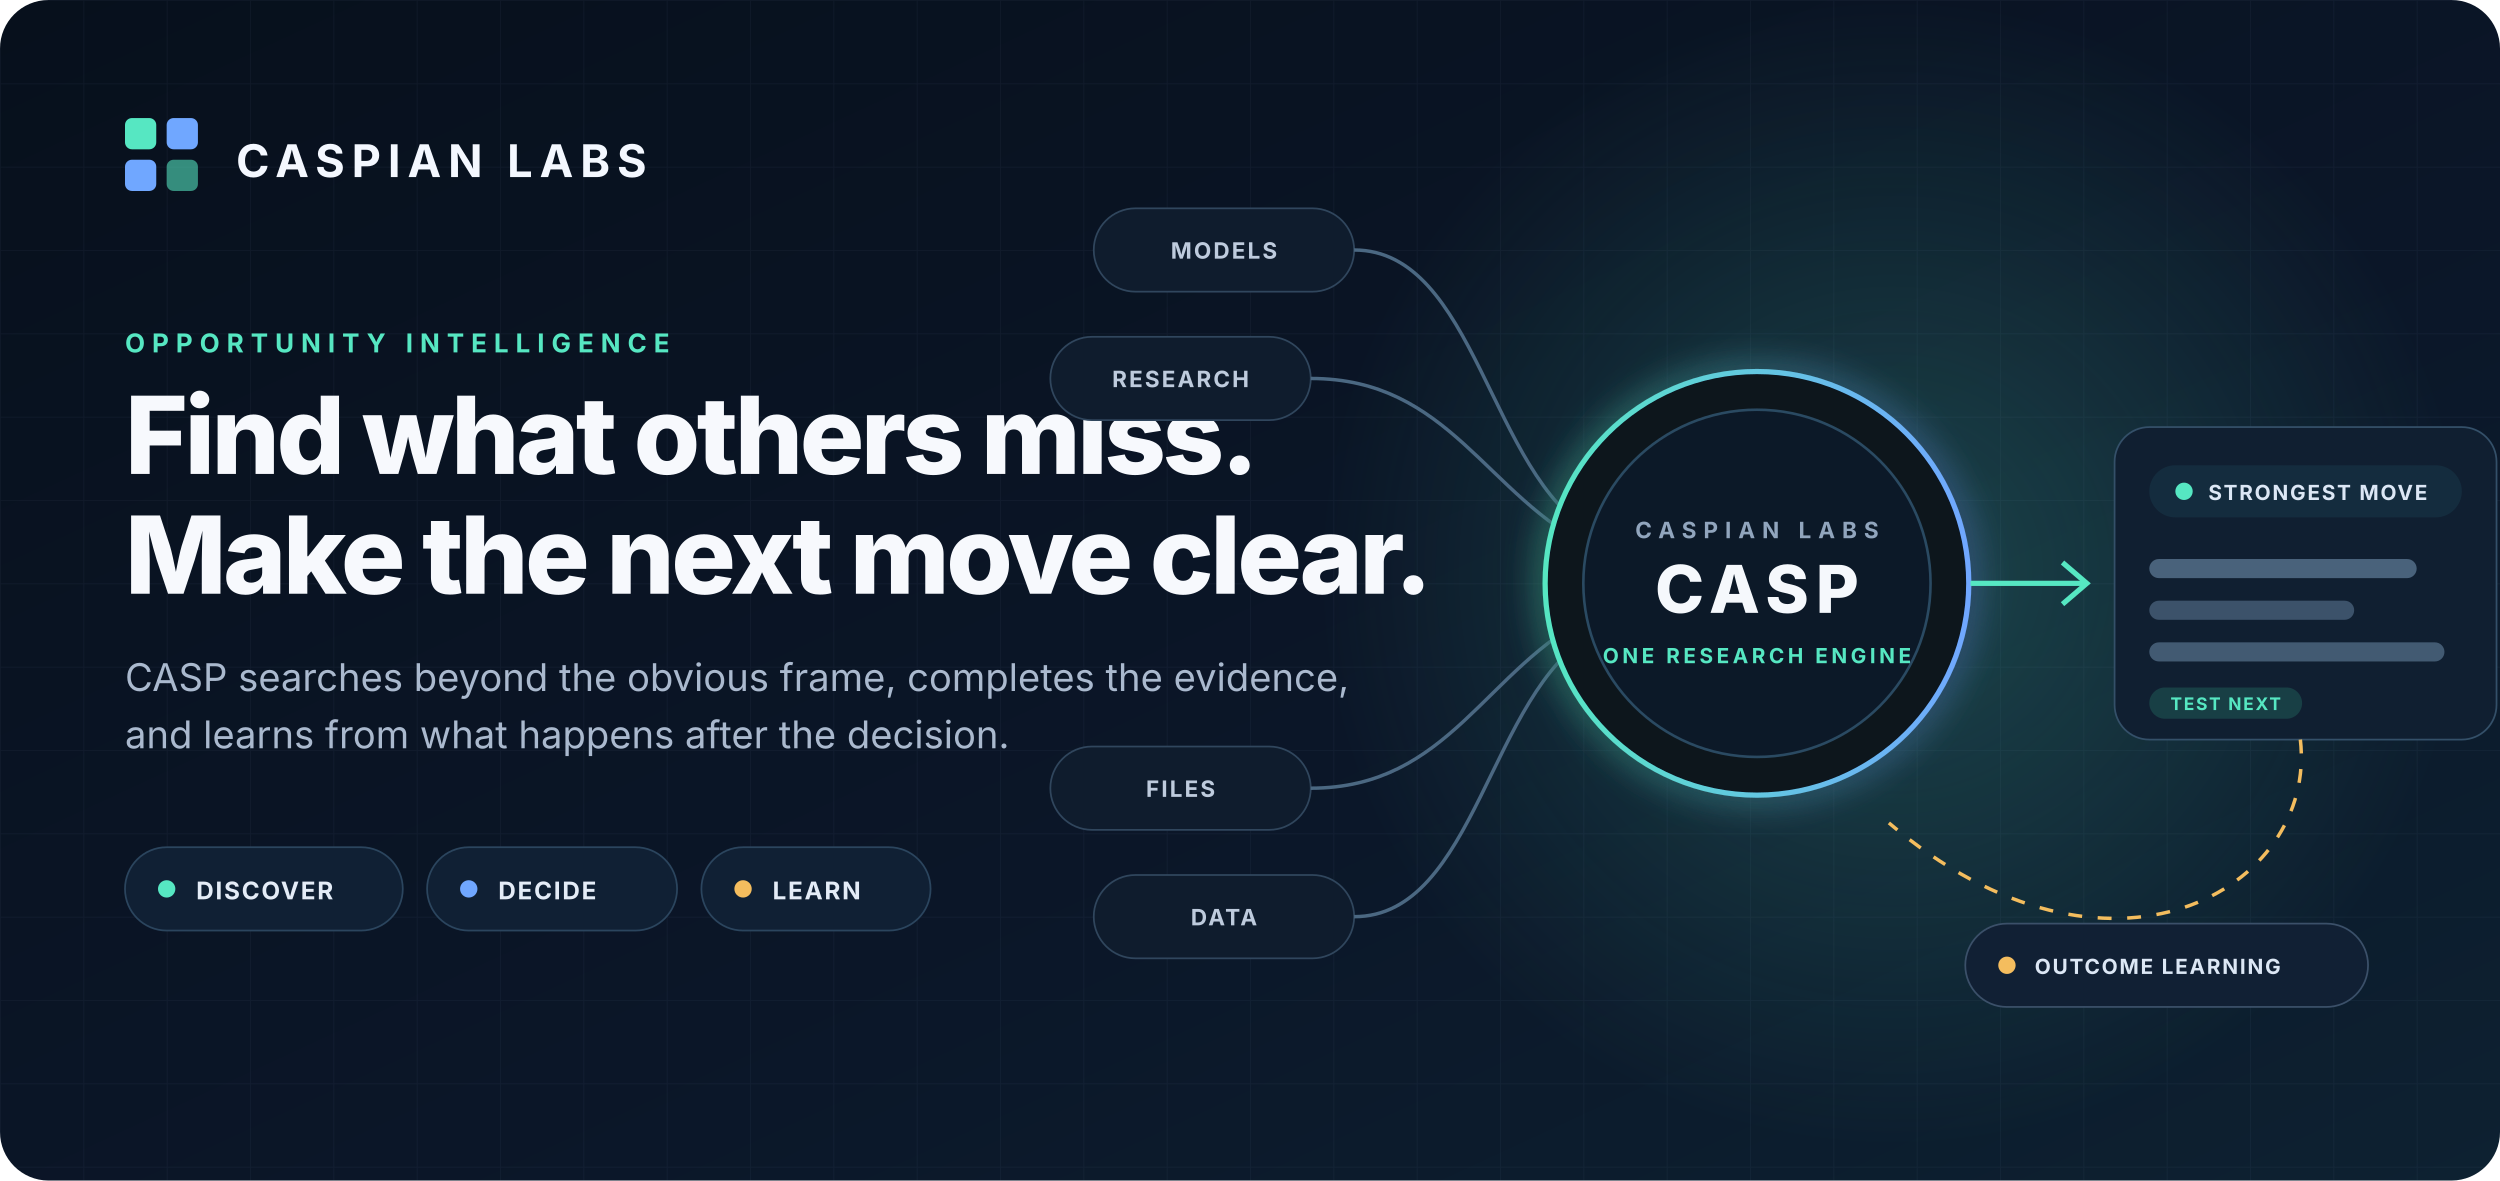
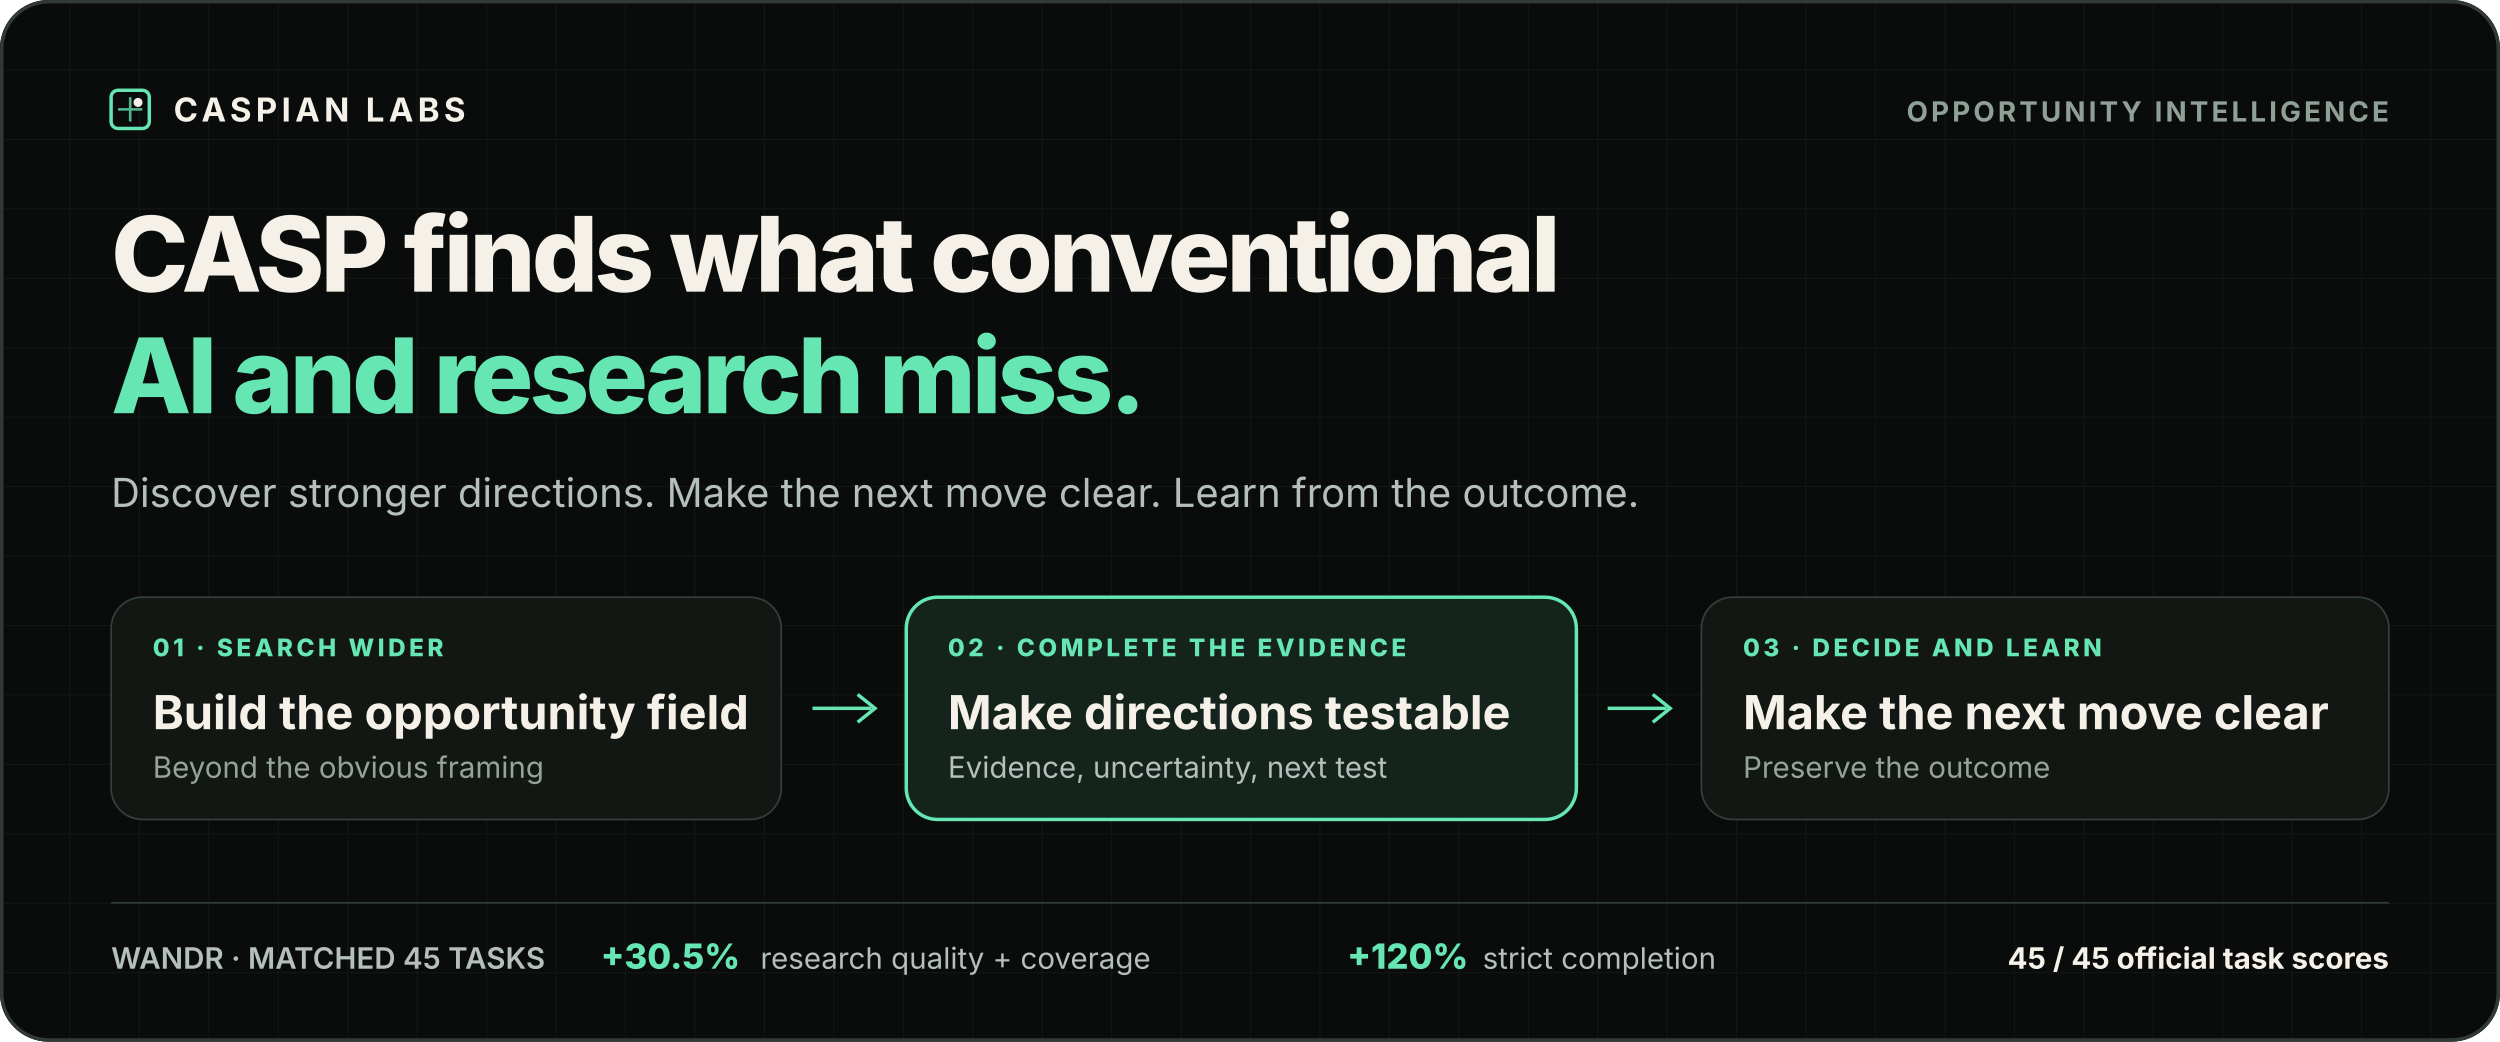
- <svg xmlns="http://www.w3.org/2000/svg" width="1440" height="680" viewBox="0 0 1440 680" role="img" aria-labelledby="title desc">
+ <svg xmlns="http://www.w3.org/2000/svg" viewBox="0 0 1440 600" role="img" aria-labelledby="title desc">
  <defs>
-     <linearGradient id="bg" x1="0" y1="0" x2="1" y2="1">
-       <stop offset="0" stop-color="#07101c" />
-       <stop offset="0.58" stop-color="#0b1628" />
-       <stop offset="1" stop-color="#0d2131" />
-     </linearGradient>
-     <linearGradient id="accent" x1="0" y1="0" x2="1" y2="0">
-       <stop offset="0" stop-color="#56e7c2" />
-       <stop offset="1" stop-color="#70a7ff" />
-     </linearGradient>
-     <radialGradient id="glow">
-       <stop offset="0" stop-color="#56e7c2" stop-opacity="0.22" />
-       <stop offset="1" stop-color="#56e7c2" stop-opacity="0" />
-     </radialGradient>
-     <pattern id="grid" width="48" height="48" patternUnits="userSpaceOnUse">
-       <path d="M48 0H0V48" fill="none" stroke="#9db4cf" stroke-opacity="0.055" />
+     <pattern id="grid" width="40" height="40" patternUnits="userSpaceOnUse">
+       <path d="M40 0H0V40" fill="none" stroke="#28302c" stroke-width="1" opacity="0.34" />
    </pattern>
-     <filter id="shadow" x="-40%" y="-40%" width="180%" height="180%">
-       <feGaussianBlur stdDeviation="10" result="blur" />
-       <feMerge>
-         <feMergeNode in="blur" />
-         <feMergeNode in="SourceGraphic" />
-       </feMerge>
-     </filter>
  </defs>
-   <rect width="1440" height="680" rx="28" fill="url(#bg)" />
-   <rect width="1440" height="680" rx="28" fill="url(#grid)" />
-   <circle cx="1090" cy="330" r="330" fill="url(#glow)" />
-   <g transform="translate(72 68)">
-     <g>
-       <rect width="18" height="18" rx="4" fill="#56e7c2" />
-       <rect x="24" width="18" height="18" rx="4" fill="#70a7ff" />
-       <rect y="24" width="18" height="18" rx="4" fill="#70a7ff" />
-       <rect x="24" y="24" width="18" height="18" rx="4" fill="#56e7c2" fill-opacity="0.58" />
-       <text x="64" y="34" fill="#f4f8ff" font-family="Inter,Arial,sans-serif" font-size="26" font-weight="720" letter-spacing="4">CASPIAN LABS</text>
+   <rect width="1440" height="600" rx="28" fill="#090c0a" />
+   <rect width="1440" height="600" rx="28" fill="url(#grid)" />
+   <rect x="1" y="1" width="1438" height="598" rx="27" fill="none" stroke="#313a35" stroke-width="2" />
+   <g font-family="-apple-system,BlinkMacSystemFont,'Segoe UI',sans-serif">
+     <g transform="translate(64 52)">
+       <rect width="22" height="22" rx="4" fill="none" stroke="#65e6b3" stroke-width="2" />
+       <path d="M4 11h14M11 4v14" stroke="#65e6b3" stroke-width="1.5" opacity="0.78" />
+       <circle cx="15.5" cy="7" r="2.6" fill="#f5f1e8" />
+       <text x="36" y="18" fill="#f5f1e8" font-size="19" font-weight="720" letter-spacing="2.5">CASPIAN LABS</text>
    </g>
-     <text y="135" fill="#56e7c2" font-family="Inter,Arial,sans-serif" font-size="15" font-weight="700" letter-spacing="4">OPPORTUNITY INTELLIGENCE</text>
-     <text y="205" fill="#f7f9fd" font-family="Inter,Arial,sans-serif" font-size="62" font-weight="760" letter-spacing="-2">Find what others miss.</text>
-     <text y="274" fill="#f7f9fd" font-family="Inter,Arial,sans-serif" font-size="62" font-weight="760" letter-spacing="-2">Make the next move clear.</text>
-     <text y="330" fill="#aab9ce" font-family="Inter,Arial,sans-serif" font-size="22">CASP searches beyond the obvious frame, completes the evidence,</text>
-     <text y="363" fill="#aab9ce" font-family="Inter,Arial,sans-serif" font-size="22">and learns from what happens after the decision.</text>
-     <g transform="translate(0 420)">
-       <rect width="160" height="48" rx="24" fill="#102034" stroke="#2b455e" />
-       <circle cx="24" cy="24" r="5" fill="#56e7c2" />
-       <text x="41" y="30" fill="#e4ecf7" font-family="Inter,Arial,sans-serif" font-size="14" font-weight="650" letter-spacing="1">DISCOVER</text>
-       <rect x="174" width="144" height="48" rx="24" fill="#102034" stroke="#2b455e" />
-       <circle cx="198" cy="24" r="5" fill="#70a7ff" />
-       <text x="215" y="30" fill="#e4ecf7" font-family="Inter,Arial,sans-serif" font-size="14" font-weight="650" letter-spacing="1">DECIDE</text>
-       <rect x="332" width="132" height="48" rx="24" fill="#102034" stroke="#2b455e" />
-       <circle cx="356" cy="24" r="5" fill="#f4bd5e" />
-       <text x="373" y="30" fill="#e4ecf7" font-family="Inter,Arial,sans-serif" font-size="14" font-weight="650" letter-spacing="1">LEARN</text>
+     <text x="1376" y="70" text-anchor="end" fill="#8fa097" font-size="16" font-weight="650" letter-spacing="1.8">OPPORTUNITY INTELLIGENCE</text>
+     <text x="64" y="168" fill="#f5f1e8" font-size="60" font-weight="760" letter-spacing="-2.2">CASP finds what conventional</text>
+     <text x="64" y="238" fill="#65e6b3" font-size="60" font-weight="760" letter-spacing="-2.2">AI and research miss.</text>
+     <text x="64" y="292" fill="#b5c0ba" font-size="23" font-weight="430">Discover stronger directions. Make the next move clear. Learn from the outcome.</text>
+     <g transform="translate(64 344)">
+       <rect width="386" height="128" rx="18" fill="#121713" stroke="#344039" />
+       <text x="24" y="34" fill="#65e6b3" font-size="14" font-weight="760" letter-spacing="2">01 · SEARCH WIDER</text>
+       <text x="24" y="76" fill="#f5f1e8" font-size="27" font-weight="700">Build the opportunity field</text>
+       <text x="24" y="104" fill="#95a39b" font-size="17">Beyond the obvious framing</text>
    </g>
-   </g>
-   <g transform="translate(630 102)">
-     <g font-family="Inter,Arial,sans-serif" font-size="13" font-weight="680" letter-spacing="1.2" fill="#becbdd">
-       <rect x="0" y="18" width="150" height="48" rx="24" fill="#0f1c2d" stroke="#30465d" />
-       <text x="75" y="47" text-anchor="middle">MODELS</text>
-       <rect x="-25" y="92" width="150" height="48" rx="24" fill="#0f1c2d" stroke="#30465d" />
-       <text x="50" y="121" text-anchor="middle">RESEARCH</text>
-       <rect x="-25" y="328" width="150" height="48" rx="24" fill="#0f1c2d" stroke="#30465d" />
-       <text x="50" y="357" text-anchor="middle">FILES</text>
-       <rect x="0" y="402" width="150" height="48" rx="24" fill="#0f1c2d" stroke="#30465d" />
-       <text x="75" y="431" text-anchor="middle">DATA</text>
+     <path d="M468 408h34" stroke="#65e6b3" stroke-width="2" />
+     <path d="m494 400 10 8-10 8" fill="none" stroke="#65e6b3" stroke-width="2" />
+     <g transform="translate(522 344)">
+       <rect width="386" height="128" rx="18" fill="#15231d" stroke="#65e6b3" stroke-width="2" />
+       <text x="24" y="34" fill="#65e6b3" font-size="14" font-weight="760" letter-spacing="2">02 · COMPLETE THE EVIDENCE</text>
+       <text x="24" y="76" fill="#f5f1e8" font-size="27" font-weight="700">Make directions testable</text>
+       <text x="24" y="104" fill="#b5c0ba" font-size="17">Evidence, uncertainty, next test</text>
    </g>
-     <g fill="none" stroke="#4b6882" stroke-width="2">
-       <path d="M150 42C220 42 228 172 288 205" />
-       <path d="M125 116C205 116 226 184 288 214" />
-       <path d="M125 352C205 352 226 282 288 252" />
-       <path d="M150 426C220 426 228 296 288 263" />
+     <path d="M926 408h34" stroke="#65e6b3" stroke-width="2" />
+     <path d="m952 400 10 8-10 8" fill="none" stroke="#65e6b3" stroke-width="2" />
+     <g transform="translate(980 344)">
+       <rect width="396" height="128" rx="18" fill="#121713" stroke="#344039" />
+       <text x="24" y="34" fill="#65e6b3" font-size="14" font-weight="760" letter-spacing="2">03 · DECIDE AND LEARN</text>
+       <text x="24" y="76" fill="#f5f1e8" font-size="27" font-weight="700">Make the next move clear</text>
+       <text x="24" y="104" fill="#95a39b" font-size="17">Preserve the outcome</text>
    </g>
-     <circle cx="382" cy="234" r="122" fill="#09131f" stroke="url(#accent)" stroke-width="3" filter="url(#shadow)" />
-     <circle cx="382" cy="234" r="100" fill="#0c1928" stroke="#2a4a62" stroke-width="1.5" />
-     <text x="382" y="208" text-anchor="middle" fill="#91a5bd" font-family="Inter,Arial,sans-serif" font-size="13" font-weight="650" letter-spacing="4">CASPIAN LABS</text>
-     <text x="382" y="251" text-anchor="middle" fill="#f5f8fc" font-family="Inter,Arial,sans-serif" font-size="38" font-weight="780" letter-spacing="4">CASP</text>
-     <text x="382" y="280" text-anchor="middle" fill="#56e7c2" font-family="Inter,Arial,sans-serif" font-size="12" font-weight="650" letter-spacing="2">ONE RESEARCH ENGINE</text>
-     <path d="M505 234H570" stroke="#56e7c2" stroke-width="3" />
-     <path d="M558 222L572 234L558 246" fill="none" stroke="#56e7c2" stroke-width="3" />
-     <g transform="translate(588 144)">
-       <rect width="220" height="180" rx="20" fill="#101f31" stroke="#345069" />
-       <rect x="20" y="22" width="180" height="30" rx="15" fill="#142c3e" />
-       <circle cx="40" cy="37" r="5" fill="#56e7c2" />
-       <text x="54" y="42" fill="#dce7f5" font-family="Inter,Arial,sans-serif" font-size="12" font-weight="700" letter-spacing="1">STRONGEST MOVE</text>
-       <rect x="20" y="76" width="154" height="11" rx="5.5" fill="#49627b" />
-       <rect x="20" y="100" width="118" height="11" rx="5.5" fill="#3c526a" />
-       <rect x="20" y="124" width="170" height="11" rx="5.5" fill="#425a72" />
-       <rect x="20" y="150" width="88" height="18" rx="9" fill="#183f45" />
-       <text x="64" y="163" text-anchor="middle" fill="#56e7c2" font-family="Inter,Arial,sans-serif" font-size="10" font-weight="720" letter-spacing="1">TEST NEXT</text>
-     </g>
-     <path d="M695 324C705 410 585 480 458 372" fill="none" stroke="#f4bd5e" stroke-width="2" stroke-dasharray="8 9" />
-     <rect x="502" y="430" width="232" height="48" rx="24" fill="#112034" stroke="#3b5069" />
-     <circle cx="526" cy="454" r="5" fill="#f4bd5e" />
-     <text x="542" y="459" fill="#dce7f5" font-family="Inter,Arial,sans-serif" font-size="12" font-weight="670" letter-spacing="1">OUTCOME LEARNING</text>
+     <line x1="64" y1="520" x2="1376" y2="520" stroke="#313a35" />
+     <text x="64" y="558" fill="#b5c0ba" font-size="17" font-weight="600">WANDR · MATCHED 45 TASKS</text>
+     <text x="346" y="558" fill="#65e6b3" font-size="20" font-weight="760">+30.5%</text>
+     <text x="438" y="558" fill="#b5c0ba" font-size="17">research quality + coverage</text>
+     <text x="776" y="558" fill="#65e6b3" font-size="20" font-weight="760">+120%</text>
+     <text x="854" y="558" fill="#b5c0ba" font-size="17">strict completion</text>
+     <text x="1376" y="558" text-anchor="end" fill="#f5f1e8" font-size="17" font-weight="680">45 / 45 official task scores</text>
  </g>
</svg>
